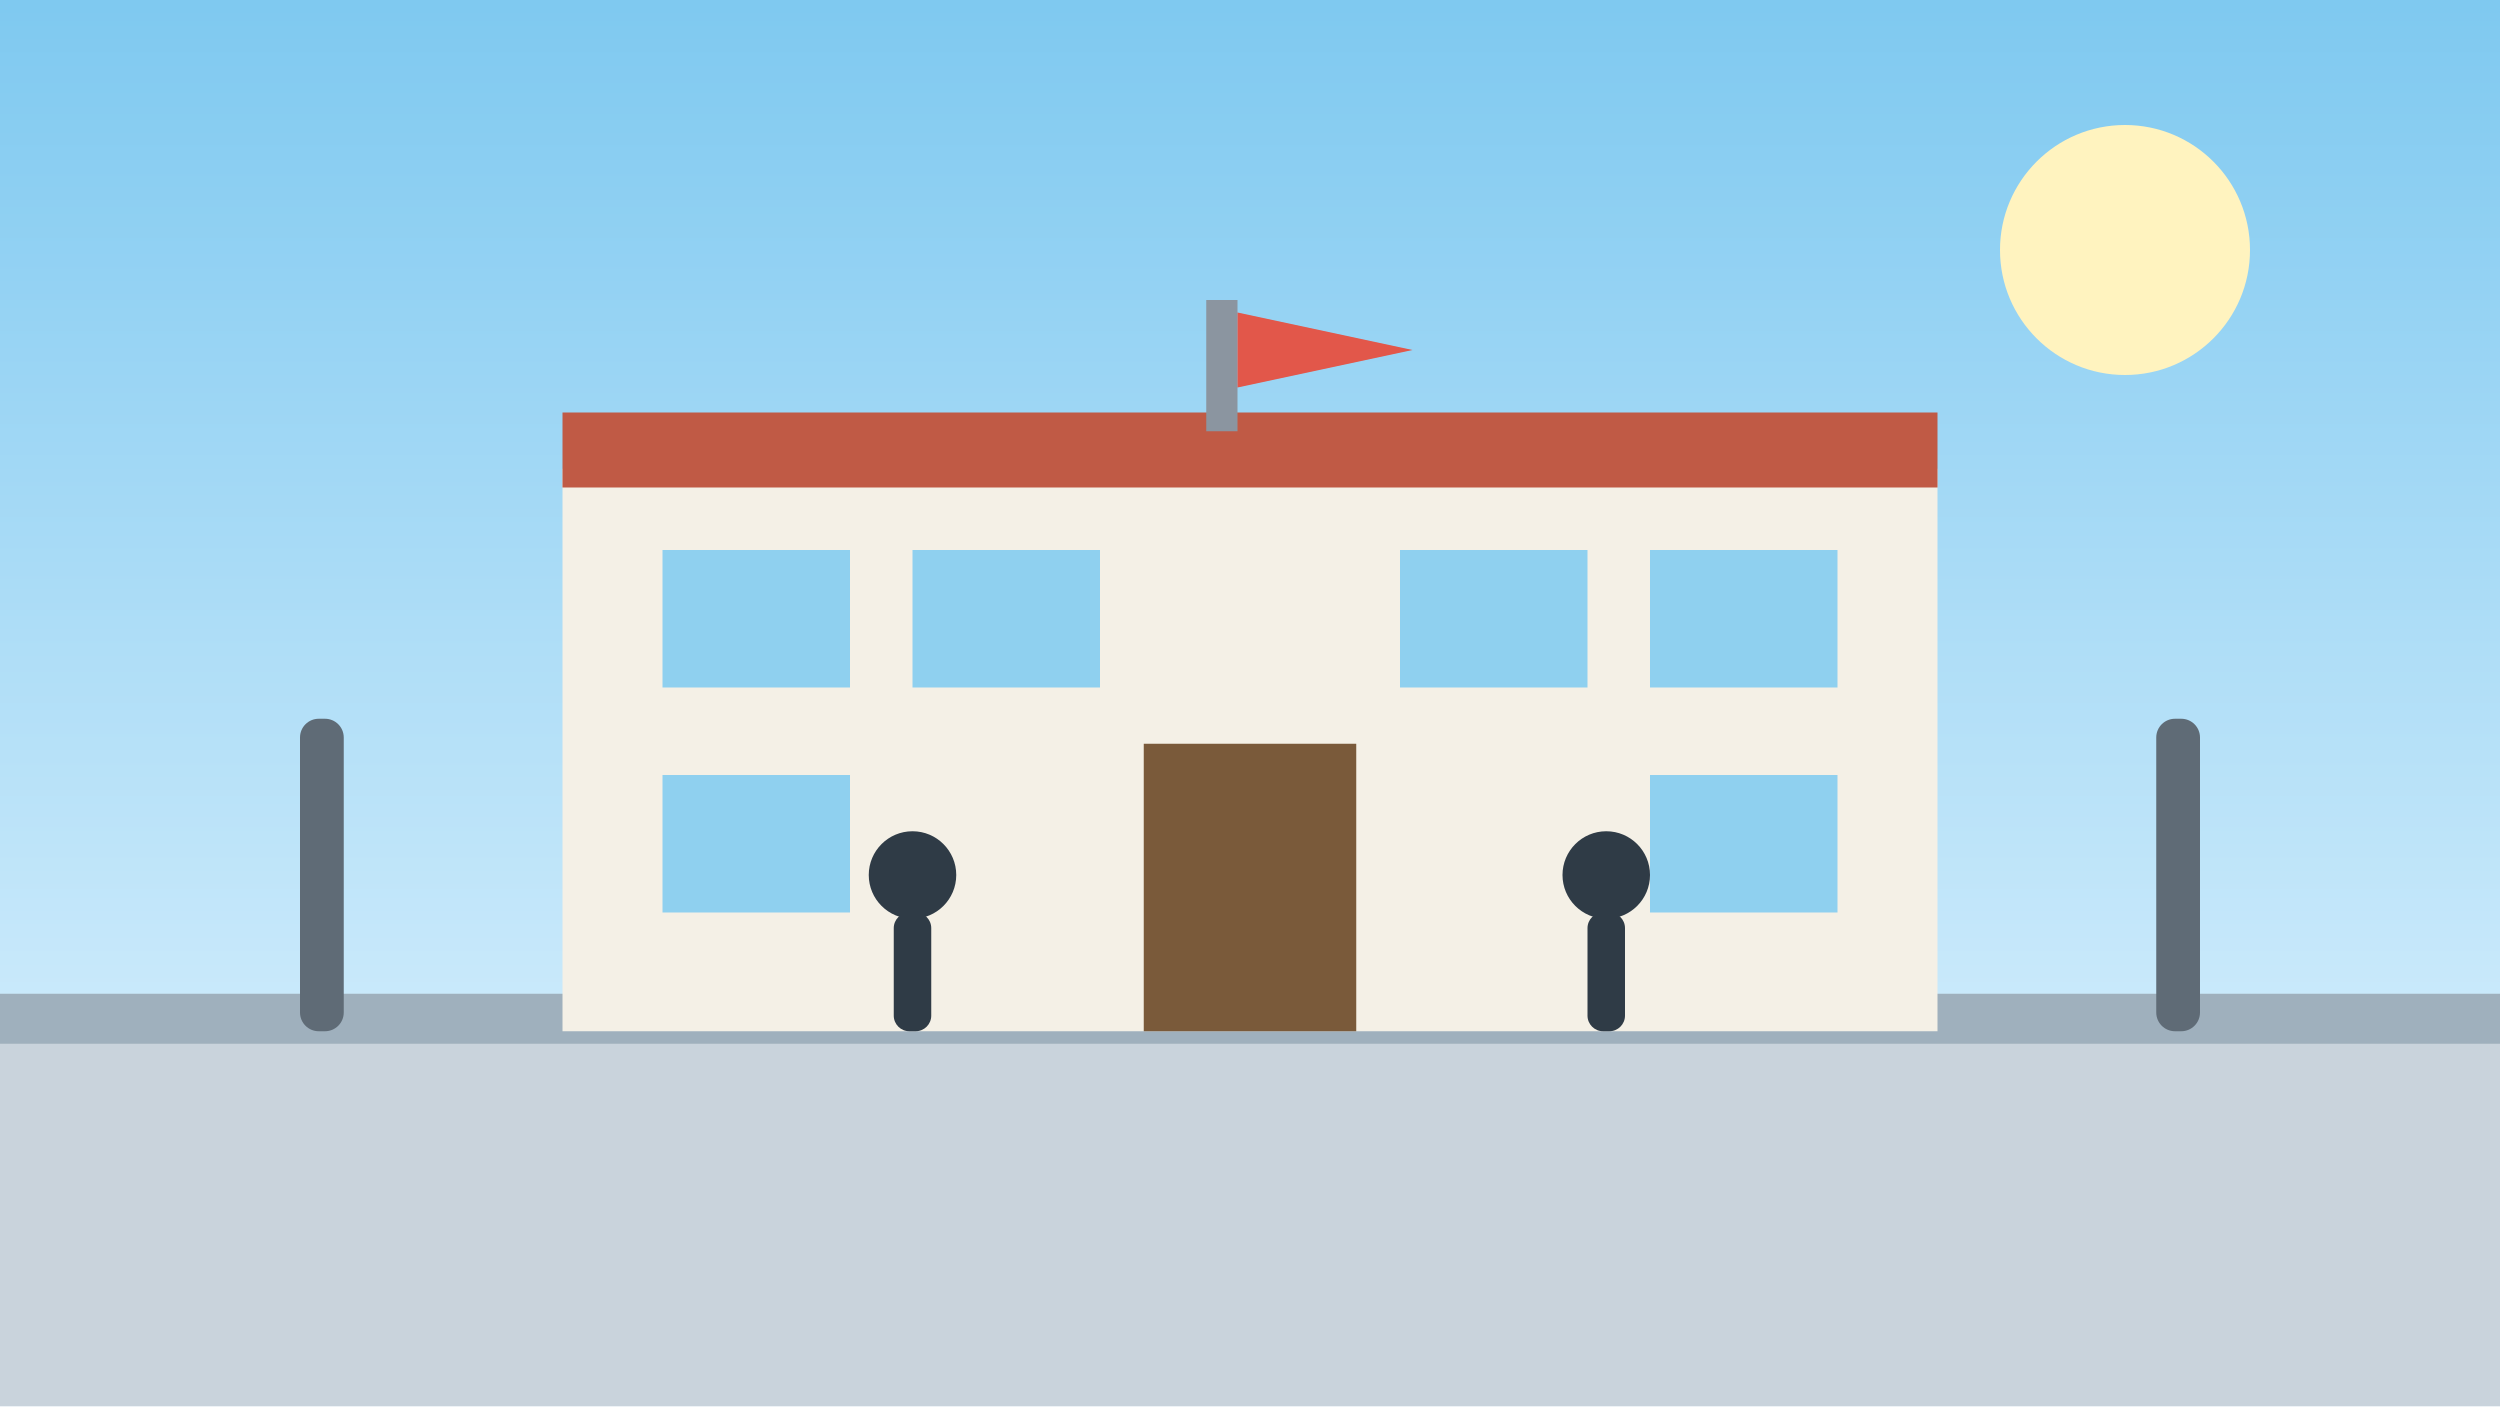
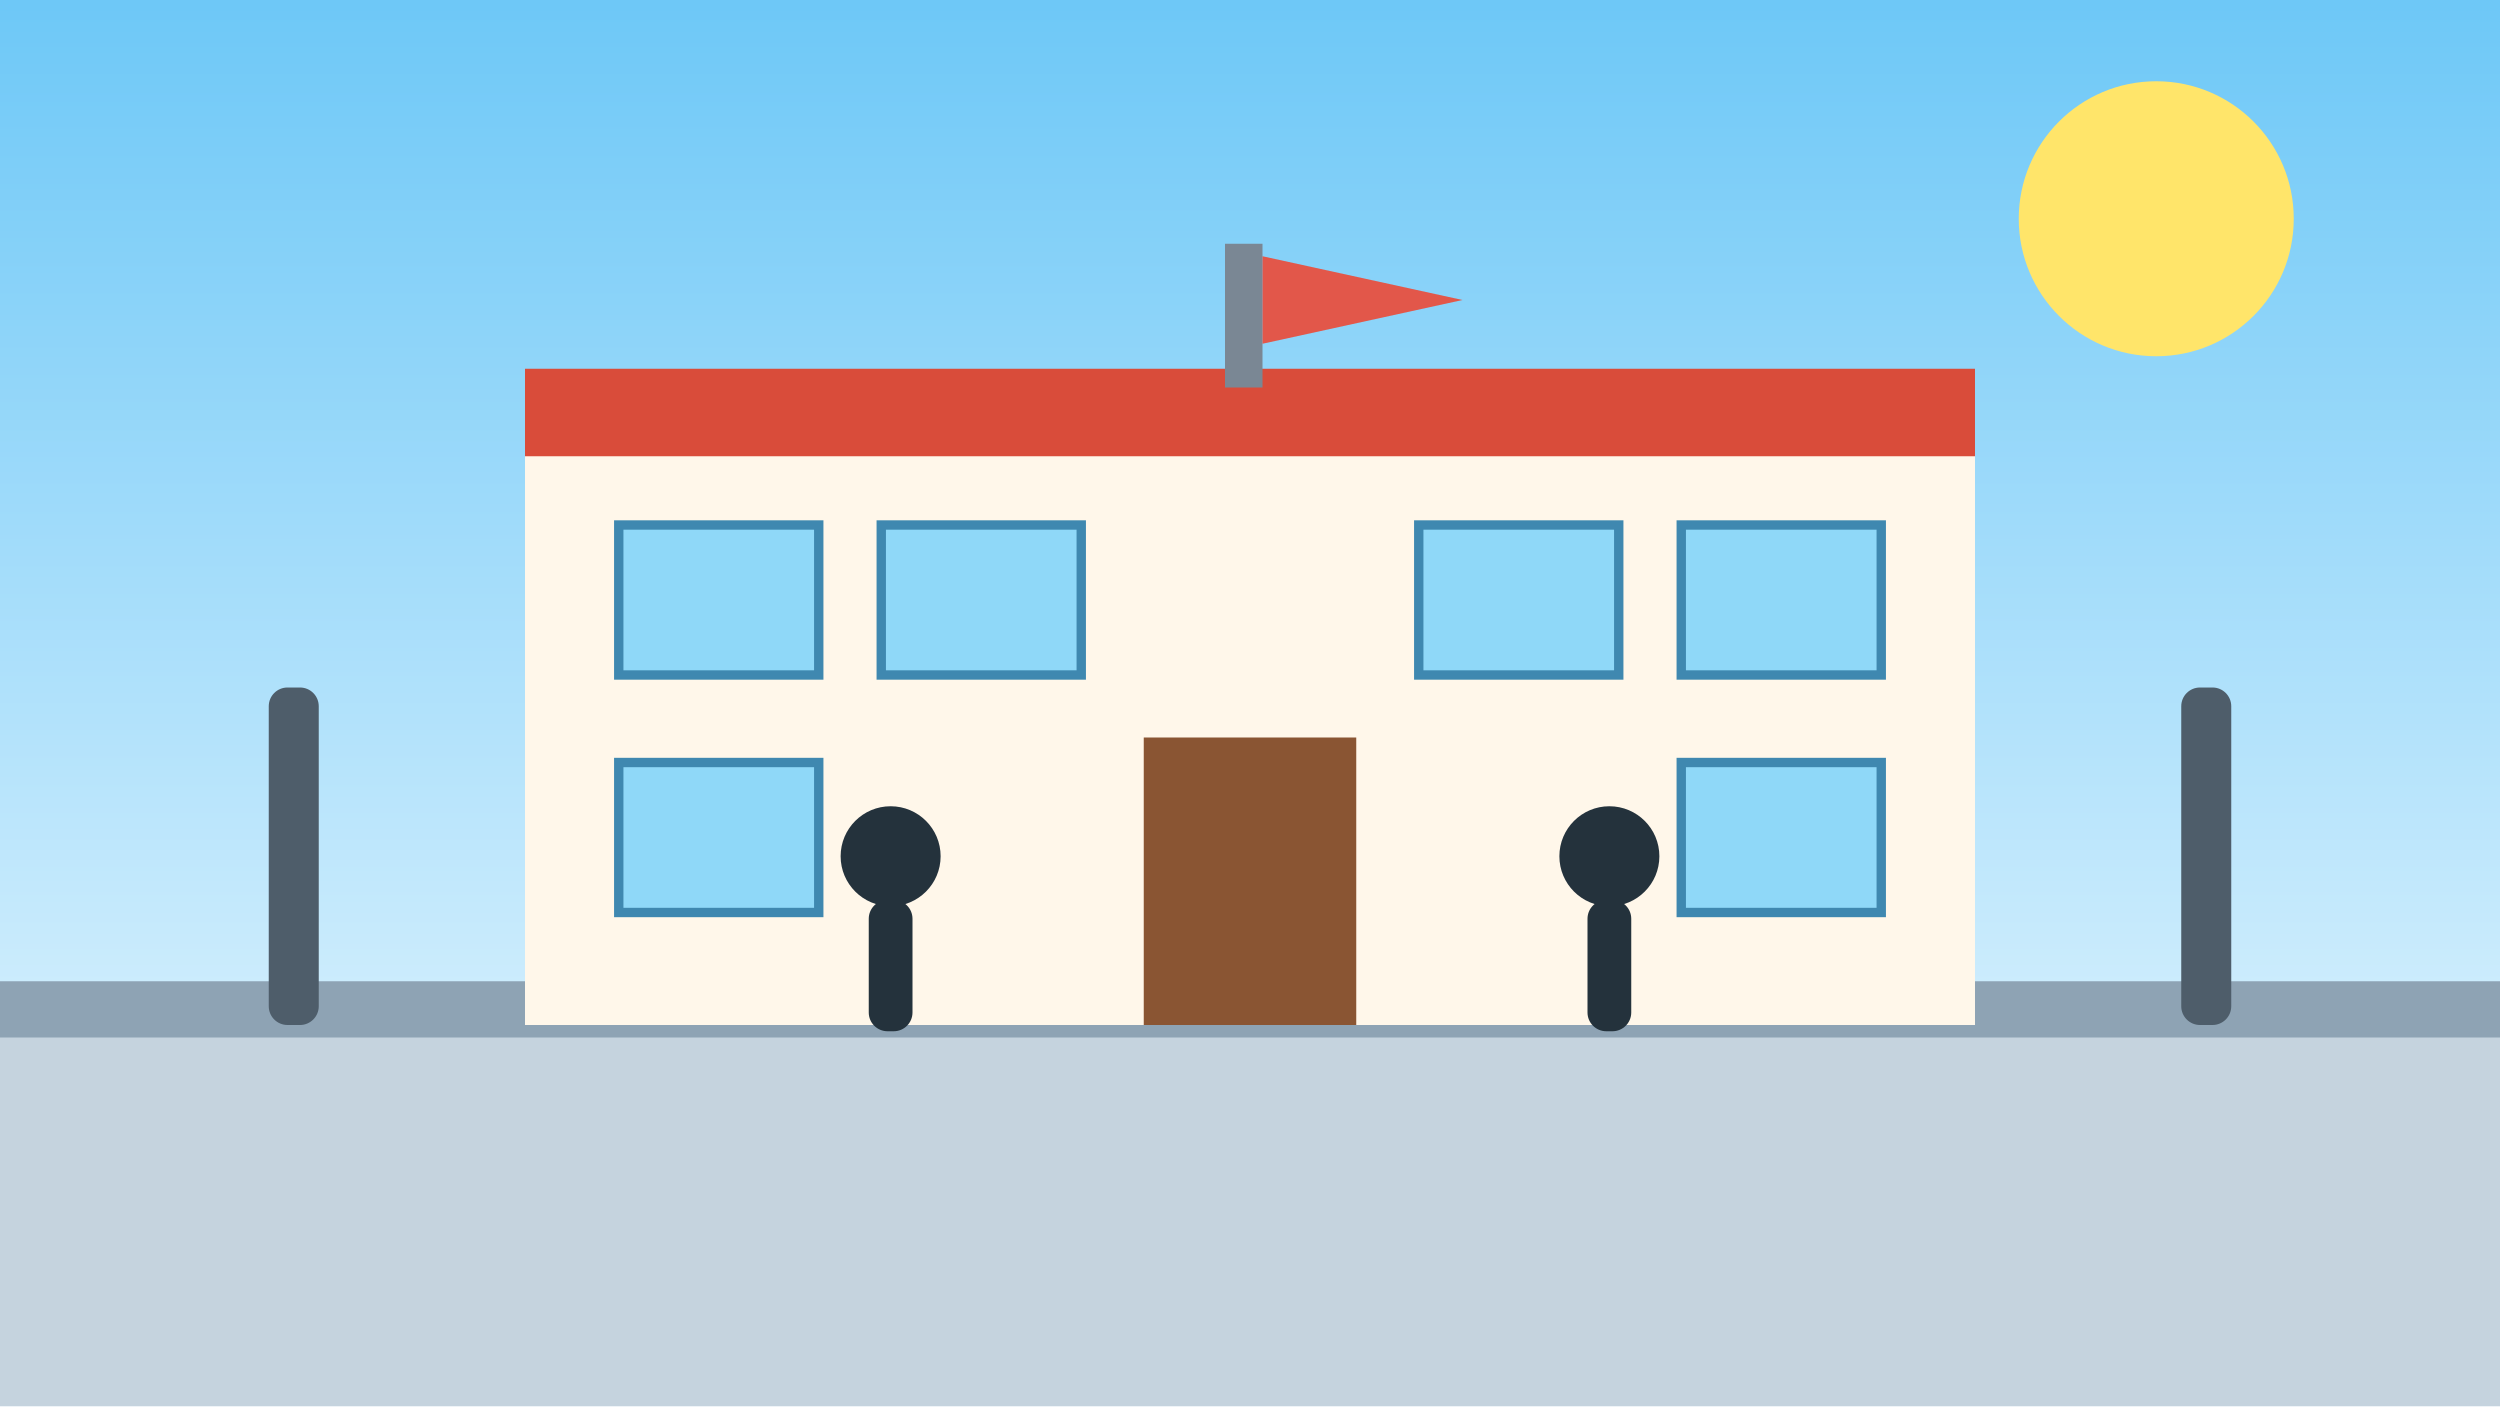
<svg xmlns="http://www.w3.org/2000/svg" viewBox="0 0 800 450" role="img" aria-label="La entrada de una escuela">
  <defs>
-     <linearGradient id="manana" x1="0" y1="0" x2="0" y2="1">
-       <stop offset="0%" stop-color="#7fc9f0" />
-       <stop offset="100%" stop-color="#e7f6ff" />
+     <linearGradient id="escuela-cielo" x1="0" y1="0" x2="0" y2="1">
+       <stop offset="0%" stop-color="#6ec8f7" />
+       <stop offset="100%" stop-color="#f3fbff" />
    </linearGradient>
  </defs>
-   <rect width="800" height="450" fill="url(#manana)" />
-   <circle cx="680" cy="80" r="40" fill="#fff3bf" />
-   <rect y="330" width="800" height="120" fill="#c9d3dc" />
-   <rect y="318" width="800" height="16" fill="#9fb0bd" />
-   <rect x="180" y="150" width="440" height="180" fill="#f4f0e6" />
-   <rect x="180" y="132" width="440" height="24" fill="#c05a45" />
-   <rect x="366" y="238" width="68" height="92" fill="#7a5a3a" />
-   <g fill="#8fd0ef">
-     <rect x="212" y="176" width="60" height="44" />
-     <rect x="292" y="176" width="60" height="44" />
-     <rect x="448" y="176" width="60" height="44" />
-     <rect x="528" y="176" width="60" height="44" />
-     <rect x="212" y="248" width="60" height="44" />
-     <rect x="528" y="248" width="60" height="44" />
+   <rect width="800" height="450" fill="url(#escuela-cielo)" />
+   <circle cx="690" cy="70" r="44" fill="#ffe56a" />
+   <rect y="328" width="800" height="122" fill="#c5d3de" />
+   <rect y="314" width="800" height="18" fill="#8ea3b4" />
+   <rect x="168" y="138" width="464" height="190" fill="#fff7ea" />
+   <rect x="168" y="118" width="464" height="28" fill="#d94c3a" />
+   <rect x="366" y="236" width="68" height="92" fill="#8a5533" />
+   <g fill="#8fd8f8" stroke="#3f88b0" stroke-width="3">
+     <rect x="198" y="168" width="64" height="48" />
+     <rect x="282" y="168" width="64" height="48" />
+     <rect x="454" y="168" width="64" height="48" />
+     <rect x="538" y="168" width="64" height="48" />
+     <rect x="198" y="244" width="64" height="48" />
+     <rect x="538" y="244" width="64" height="48" />
  </g>
-   <rect x="386" y="96" width="10" height="42" fill="#8b95a0" />
-   <path d="M396 100 L452 112 L396 124 Z" fill="#e2574a" />
-   <g fill="#5f6b76">
-     <rect x="96" y="230" width="14" height="100" rx="6" />
-     <rect x="690" y="230" width="14" height="100" rx="6" />
+   <rect x="392" y="78" width="12" height="46" fill="#7a8794" />
+   <path d="M404 82 L468 96 L404 110 Z" fill="#e2574a" />
+   <g fill="#4e5d6a">
+     <rect x="86" y="220" width="16" height="108" rx="6" />
+     <rect x="698" y="220" width="16" height="108" rx="6" />
  </g>
-   <g fill="#2f3b46">
-     <rect x="286" y="292" width="12" height="38" rx="5" />
-     <circle cx="292" cy="280" r="14" />
-     <rect x="508" y="292" width="12" height="38" rx="5" />
-     <circle cx="514" cy="280" r="14" />
+   <g fill="#24323c">
+     <rect x="278" y="288" width="14" height="42" rx="6" />
+     <circle cx="285" cy="274" r="16" />
+     <rect x="508" y="288" width="14" height="42" rx="6" />
+     <circle cx="515" cy="274" r="16" />
  </g>
</svg>
